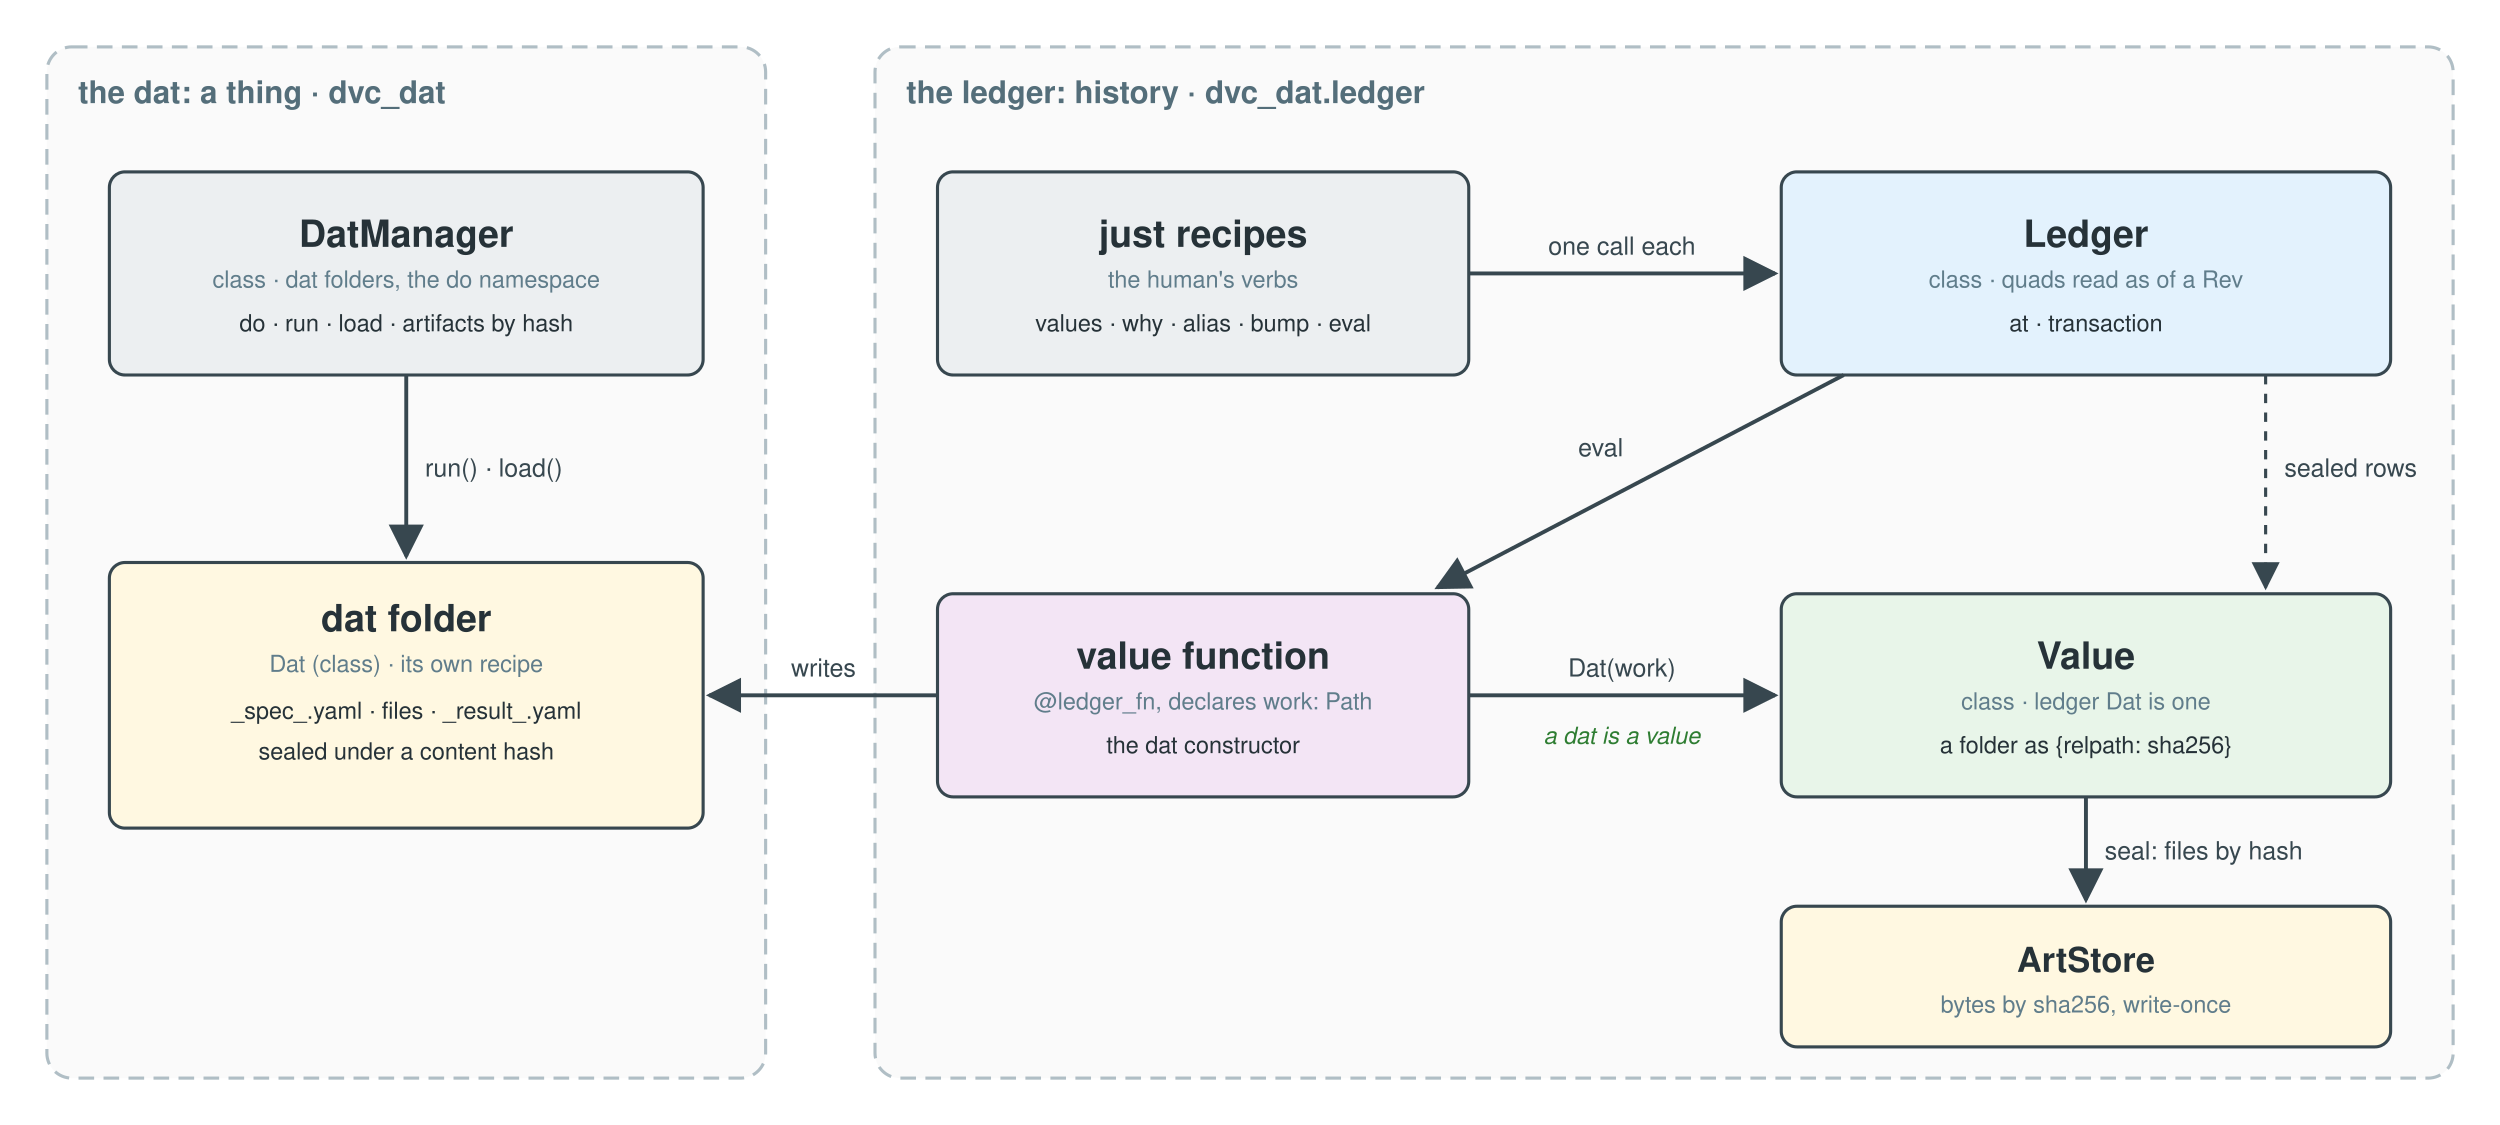
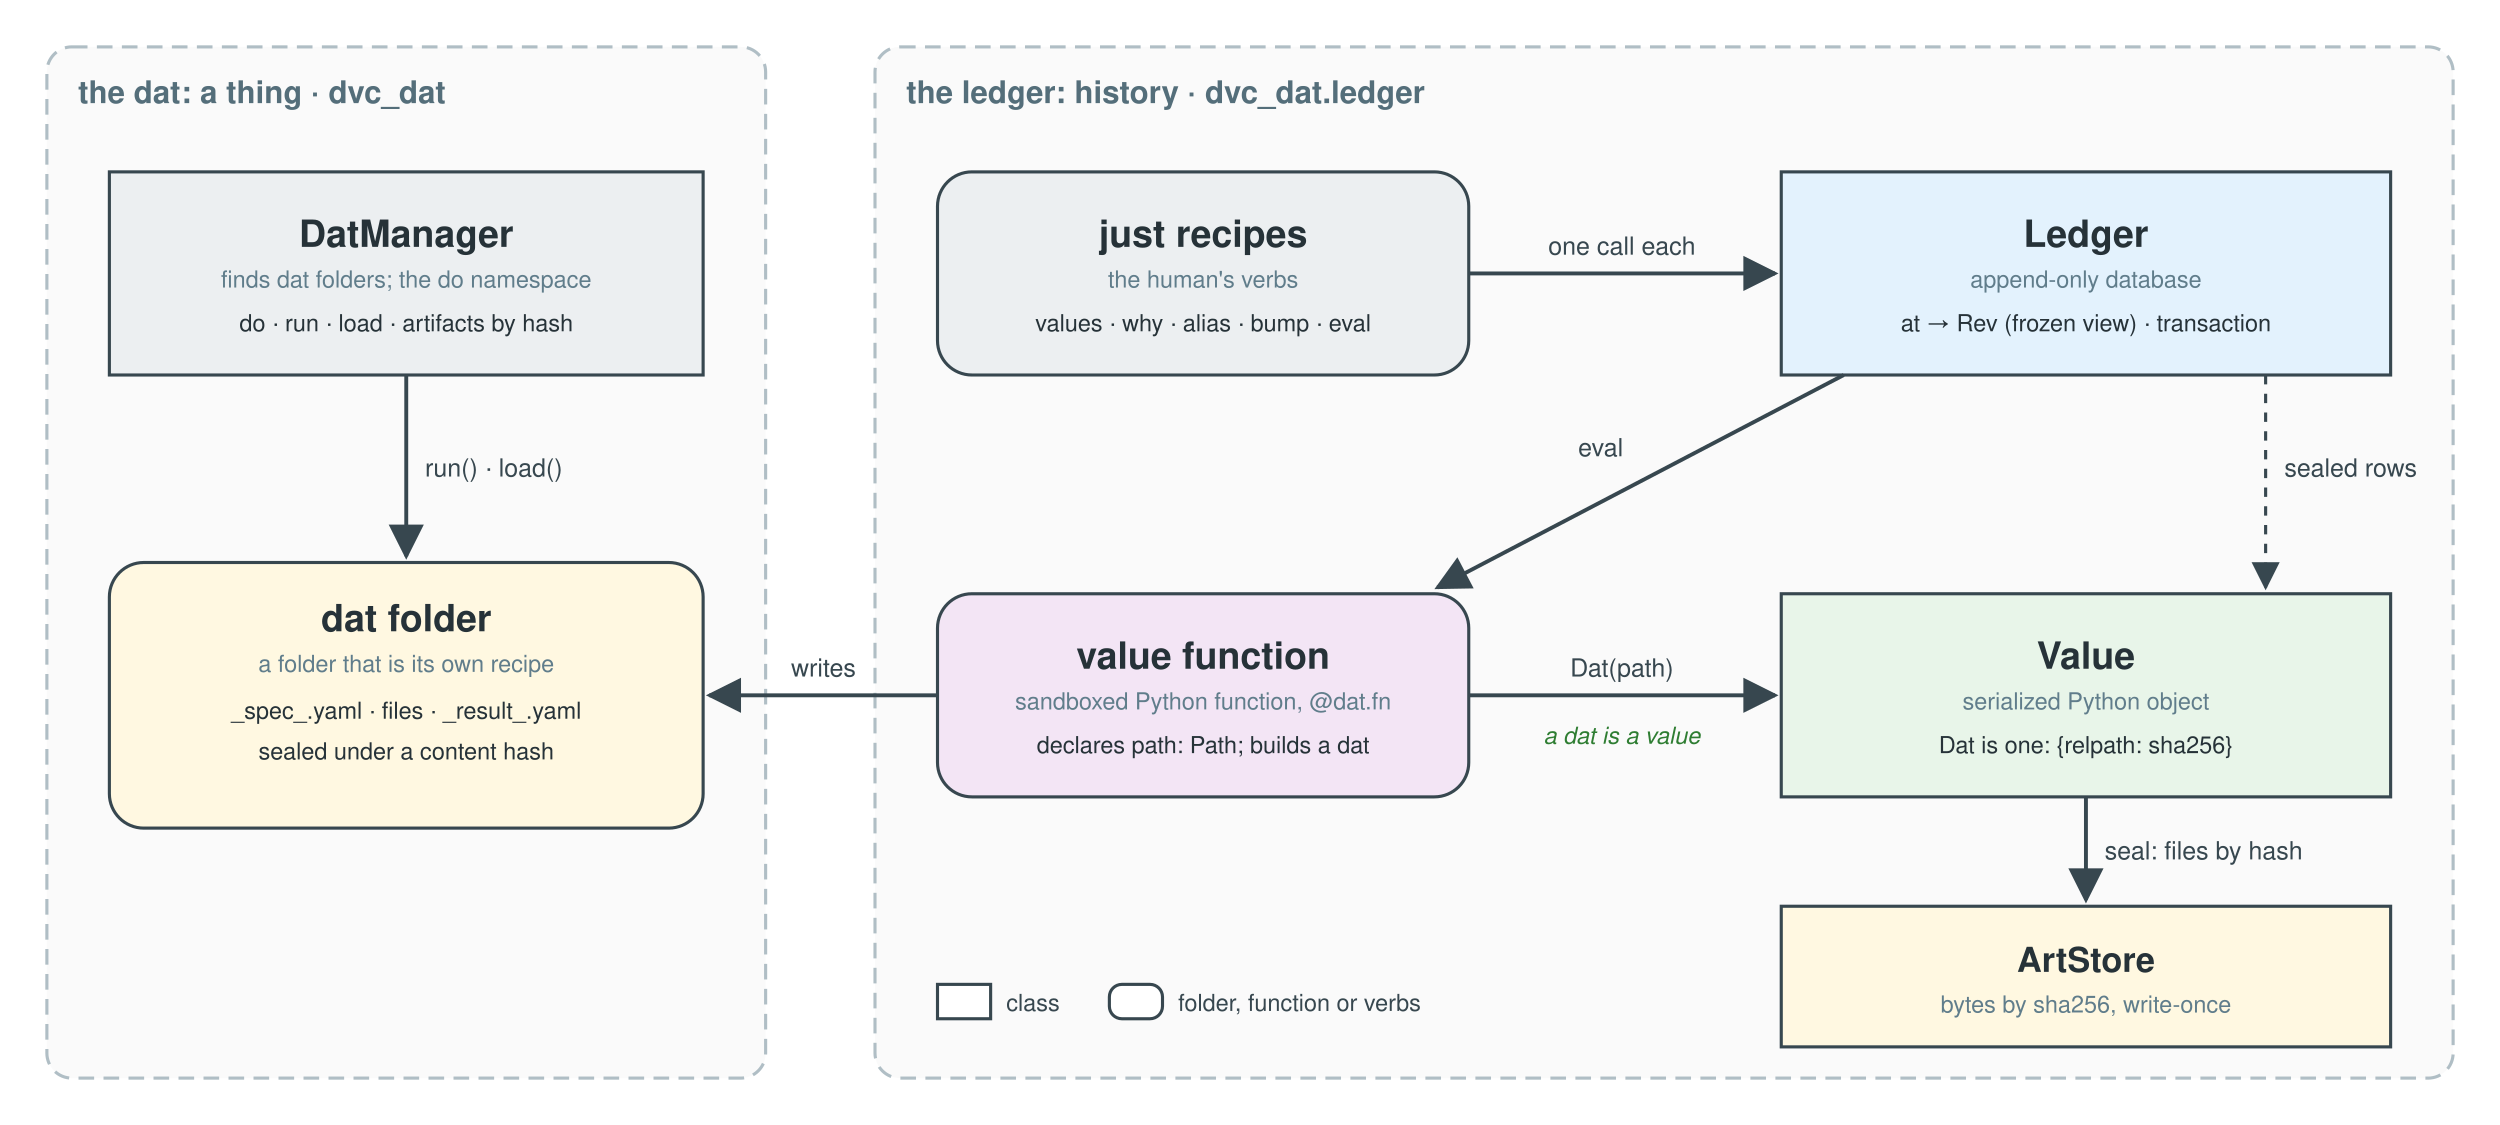
<svg xmlns="http://www.w3.org/2000/svg" viewBox="0 0 1600 720" width="1600" height="720" font-family="Helvetica, Arial, sans-serif">
  <defs>
    <marker id="arrow" viewBox="0 0 10 10" refX="9" refY="5" markerWidth="9" markerHeight="9" orient="auto-start-reverse">
      <path d="M0,0 L10,5 L0,10 z" fill="#37474f" />
    </marker>
  </defs>
  <rect x="0" y="0" width="1600" height="720" fill="#ffffff" />
  <rect x="30" y="30" width="460" height="660" rx="16" fill="#fafafa" stroke="#b0bec5" stroke-width="2" stroke-dasharray="10,6" />
  <rect x="560" y="30" width="1010" height="660" rx="16" fill="#fafafa" stroke="#b0bec5" stroke-width="2" stroke-dasharray="10,6" />
  <g font-size="20" font-weight="bold" fill="#546e7a">
    <text x="50" y="66">the dat: a thing · dvc_dat</text>
    <text x="580" y="66">the ledger: history · dvc_dat.ledger</text>
  </g>
  <g stroke="#37474f" stroke-width="2">
-     <rect x="70" y="110" width="380" height="130" rx="10" fill="#eceff1" />
-     <rect x="70" y="360" width="380" height="170" rx="10" fill="#fff8e1" />
-     <rect x="600" y="110" width="340" height="130" rx="10" fill="#eceff1" />
-     <rect x="1140" y="110" width="390" height="130" rx="10" fill="#e3f2fd" />
-     <rect x="600" y="380" width="340" height="130" rx="10" fill="#f3e5f5" />
-     <rect x="1140" y="380" width="390" height="130" rx="10" fill="#e8f5e9" />
-     <rect x="1140" y="580" width="390" height="90" rx="10" fill="#fff8e1" />
+     <rect x="70" y="110" width="380" height="130" rx="0" fill="#eceff1" />
+     <rect x="70" y="360" width="380" height="170" rx="22" fill="#fff8e1" />
+     <rect x="600" y="110" width="340" height="130" rx="22" fill="#eceff1" />
+     <rect x="1140" y="110" width="390" height="130" rx="0" fill="#e3f2fd" />
+     <rect x="600" y="380" width="340" height="130" rx="22" fill="#f3e5f5" />
+     <rect x="1140" y="380" width="390" height="130" rx="0" fill="#e8f5e9" />
+     <rect x="1140" y="580" width="390" height="90" rx="0" fill="#fff8e1" />
  </g>
  <g fill="#263238" text-anchor="middle">
    <text x="260" y="158" font-size="24" font-weight="bold">DatManager</text>
-     <text x="260" y="184" font-size="15" fill="#607d8b">class · dat folders, the do namespace</text>
+     <text x="260" y="184" font-size="15" fill="#607d8b">finds dat folders; the do namespace</text>
    <text x="260" y="212" font-size="15">do · run · load · artifacts by hash</text>
    <text x="260" y="404" font-size="24" font-weight="bold">dat folder</text>
-     <text x="260" y="430" font-size="15" fill="#607d8b">Dat (class) · its own recipe</text>
+     <text x="260" y="430" font-size="15" fill="#607d8b">a folder that is its own recipe</text>
    <text x="260" y="460" font-size="15">_spec_.yaml · files · _result_.yaml</text>
    <text x="260" y="486" font-size="15">sealed under a content hash</text>
    <text x="770" y="158" font-size="24" font-weight="bold">just recipes</text>
    <text x="770" y="184" font-size="15" fill="#607d8b">the human's verbs</text>
    <text x="770" y="212" font-size="15">values · why · alias · bump · eval</text>
    <text x="1335" y="158" font-size="24" font-weight="bold">Ledger</text>
-     <text x="1335" y="184" font-size="15" fill="#607d8b">class · quads read as of a Rev</text>
-     <text x="1335" y="212" font-size="15">at · transaction</text>
+     <text x="1335" y="184" font-size="15" fill="#607d8b">append-only database</text>
+     <text x="1335" y="212" font-size="15">at → Rev (frozen view) · transaction</text>
    <text x="770" y="428" font-size="24" font-weight="bold">value function</text>
-     <text x="770" y="454" font-size="15" fill="#607d8b">@ledger_fn, declares work: Path</text>
-     <text x="770" y="482" font-size="15">the dat constructor</text>
+     <text x="770" y="454" font-size="15" fill="#607d8b">sandboxed Python function, @dat.fn</text>
+     <text x="770" y="482" font-size="15">declares path: Path; builds a dat</text>
    <text x="1335" y="428" font-size="24" font-weight="bold">Value</text>
-     <text x="1335" y="454" font-size="15" fill="#607d8b">class · ledger Dat is one</text>
-     <text x="1335" y="482" font-size="15">a folder as {relpath: sha256}</text>
+     <text x="1335" y="454" font-size="15" fill="#607d8b">serialized Python object</text>
+     <text x="1335" y="482" font-size="15">Dat is one: {relpath: sha256}</text>
    <text x="1335" y="622" font-size="22" font-weight="bold">ArtStore</text>
    <text x="1335" y="648" font-size="15" fill="#607d8b">bytes by sha256, write-once</text>
  </g>
  <g stroke="#37474f" stroke-width="2.5" fill="none" marker-end="url(#arrow)">
    <line x1="260" y1="240" x2="260" y2="356" />
    <line x1="940" y1="175" x2="1136" y2="175" />
    <line x1="1180" y1="240" x2="920" y2="376" />
    <line x1="600" y1="445" x2="454" y2="445" />
    <line x1="940" y1="445" x2="1136" y2="445" />
    <line x1="1335" y1="510" x2="1335" y2="576" />
  </g>
  <g stroke="#37474f" stroke-width="2" stroke-dasharray="6,6" fill="none" marker-end="url(#arrow)">
    <line x1="1450" y1="240" x2="1450" y2="376" />
  </g>
  <g font-size="16" fill="#37474f">
    <text x="272" y="305">run() · load()</text>
    <text x="1038" y="163" text-anchor="middle">one call each</text>
    <text x="1010" y="292">eval</text>
    <text x="527" y="433" text-anchor="middle">writes</text>
-     <text x="1038" y="433" text-anchor="middle">Dat(work)</text>
+     <text x="1038" y="433" text-anchor="middle">Dat(path)</text>
    <text x="1347" y="550">seal: files by hash</text>
    <text x="1462" y="305">sealed rows</text>
  </g>
  <text x="1038" y="476" font-size="15" font-style="italic" fill="#2e7d32" text-anchor="middle">a dat is a value</text>
+   <g font-size="15" fill="#37474f">
+     <rect x="600" y="630" width="34" height="22" rx="0" fill="#ffffff" stroke="#37474f" stroke-width="2" />
+     <text x="644" y="647">class</text>
+     <rect x="710" y="630" width="34" height="22" rx="8" fill="#ffffff" stroke="#37474f" stroke-width="2" />
+     <text x="754" y="647">folder, function or verbs</text>
+   </g>
</svg>
